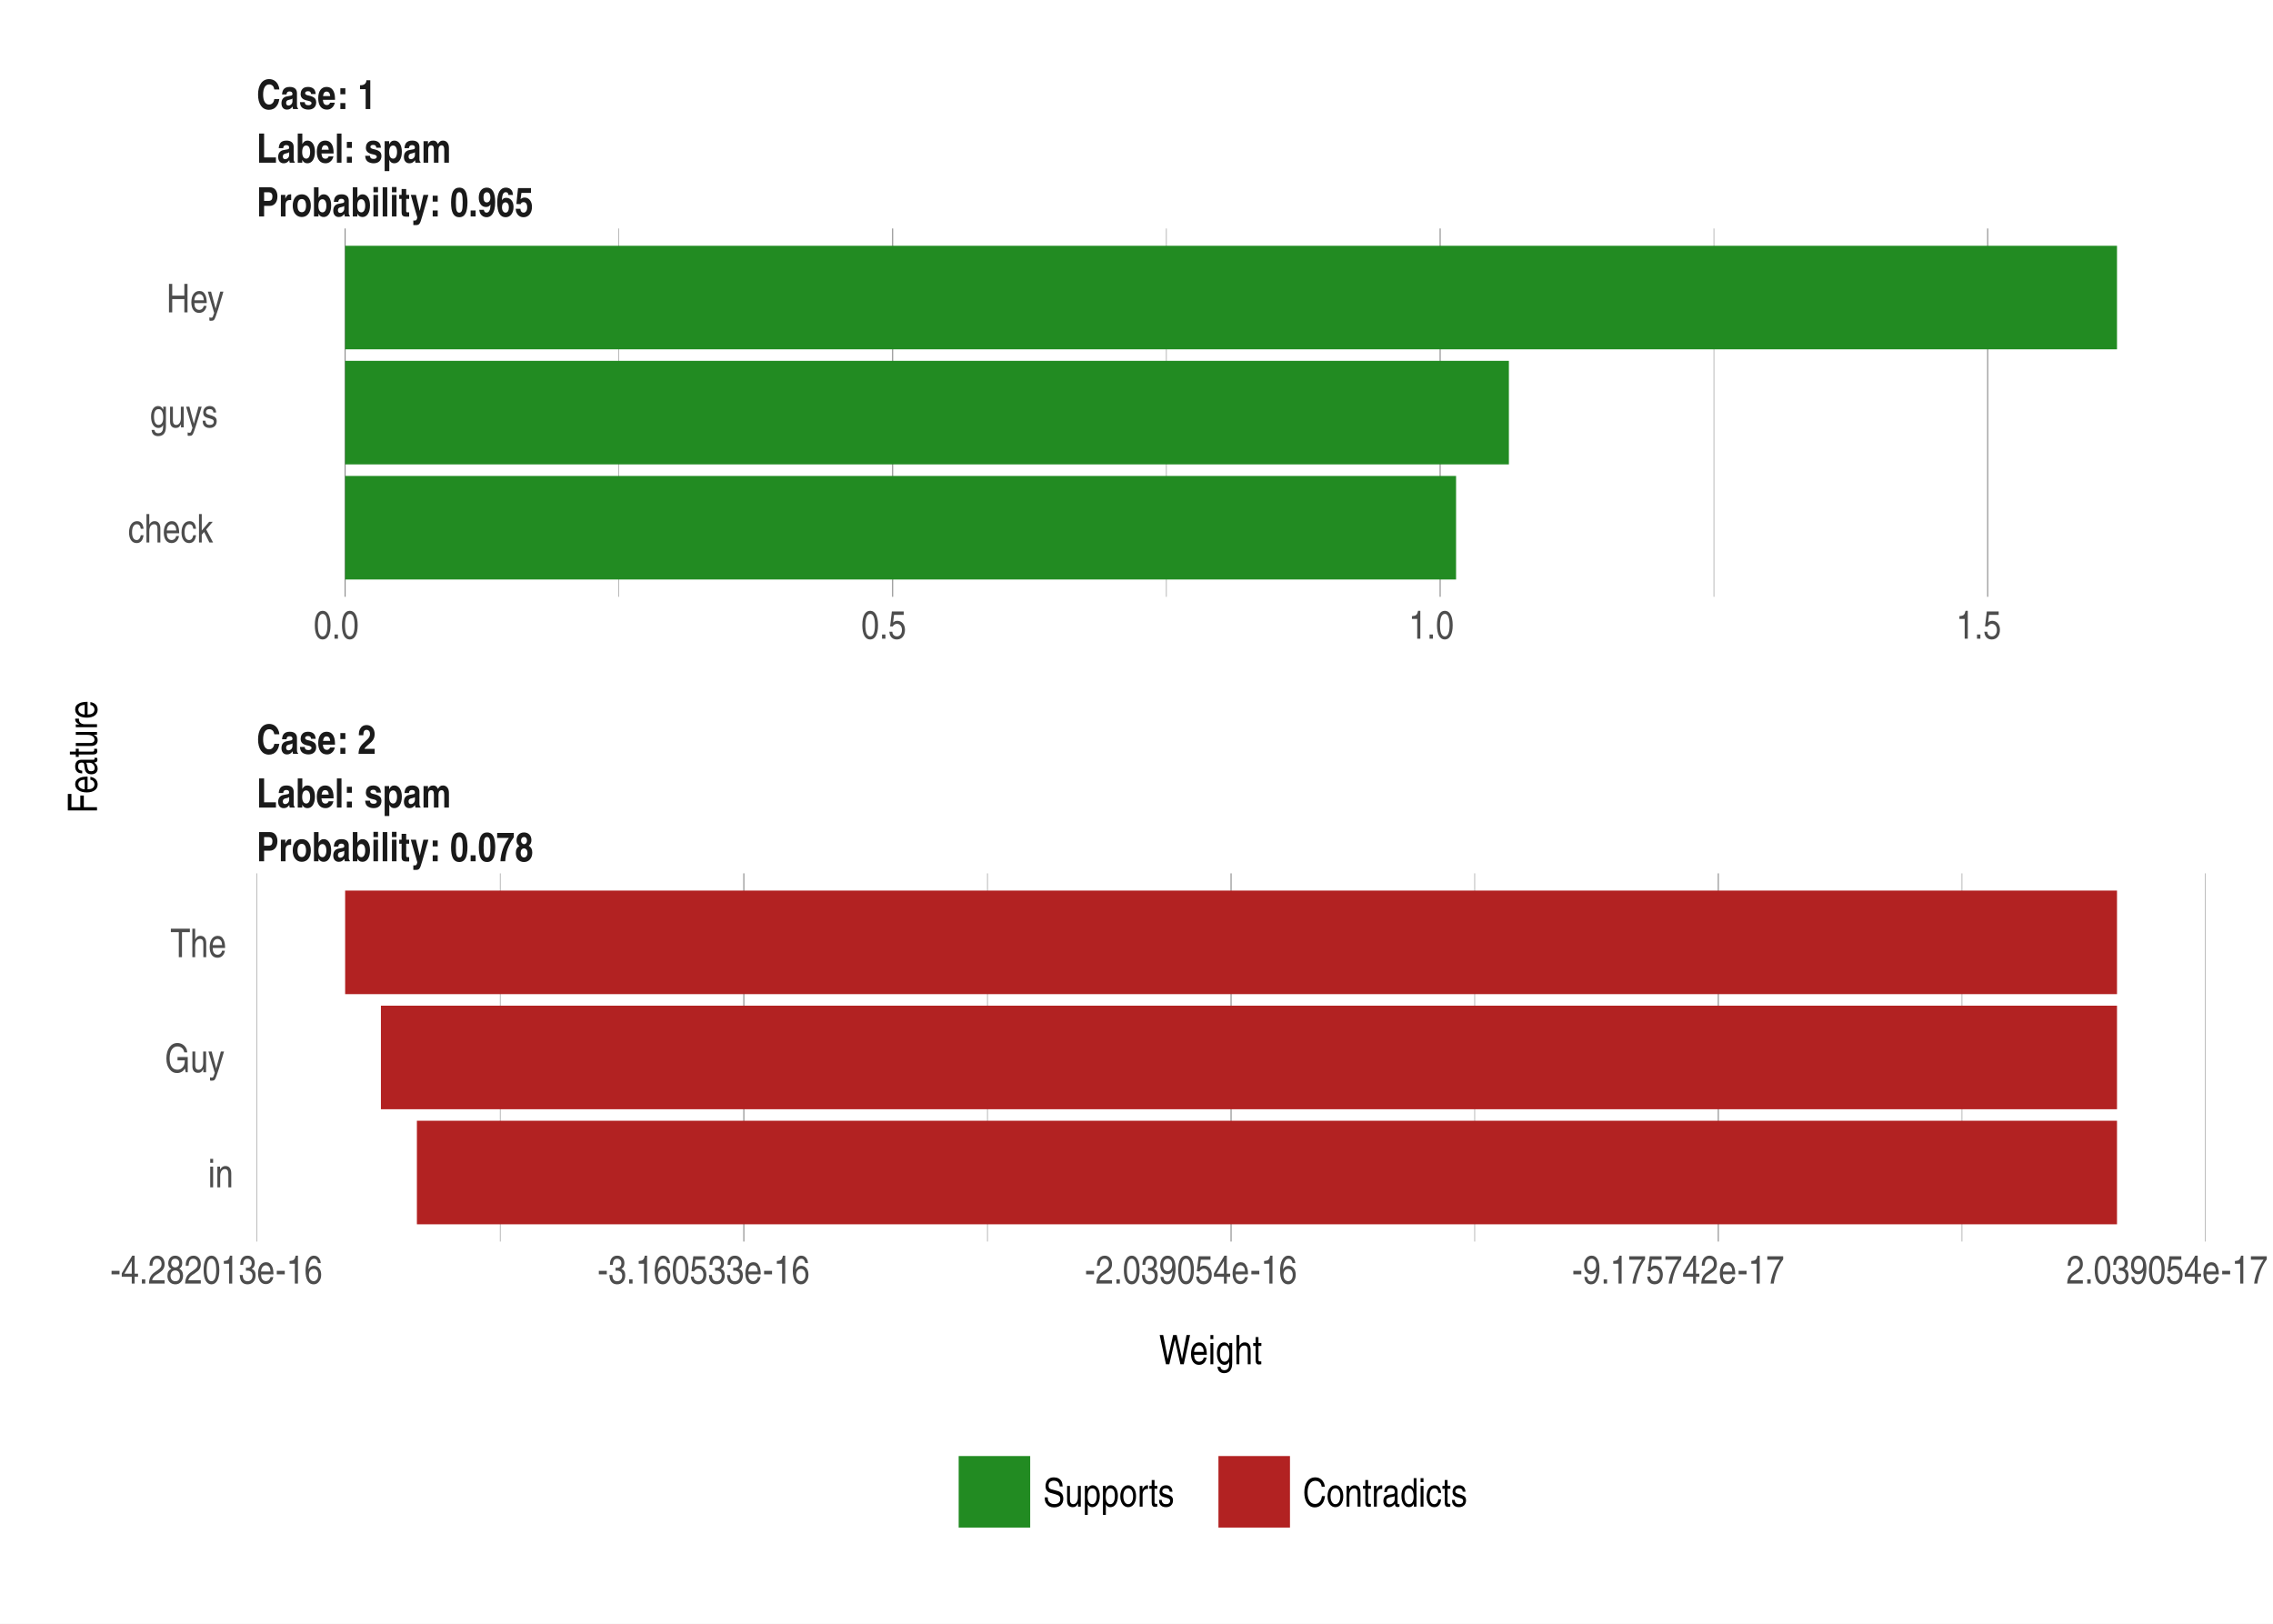
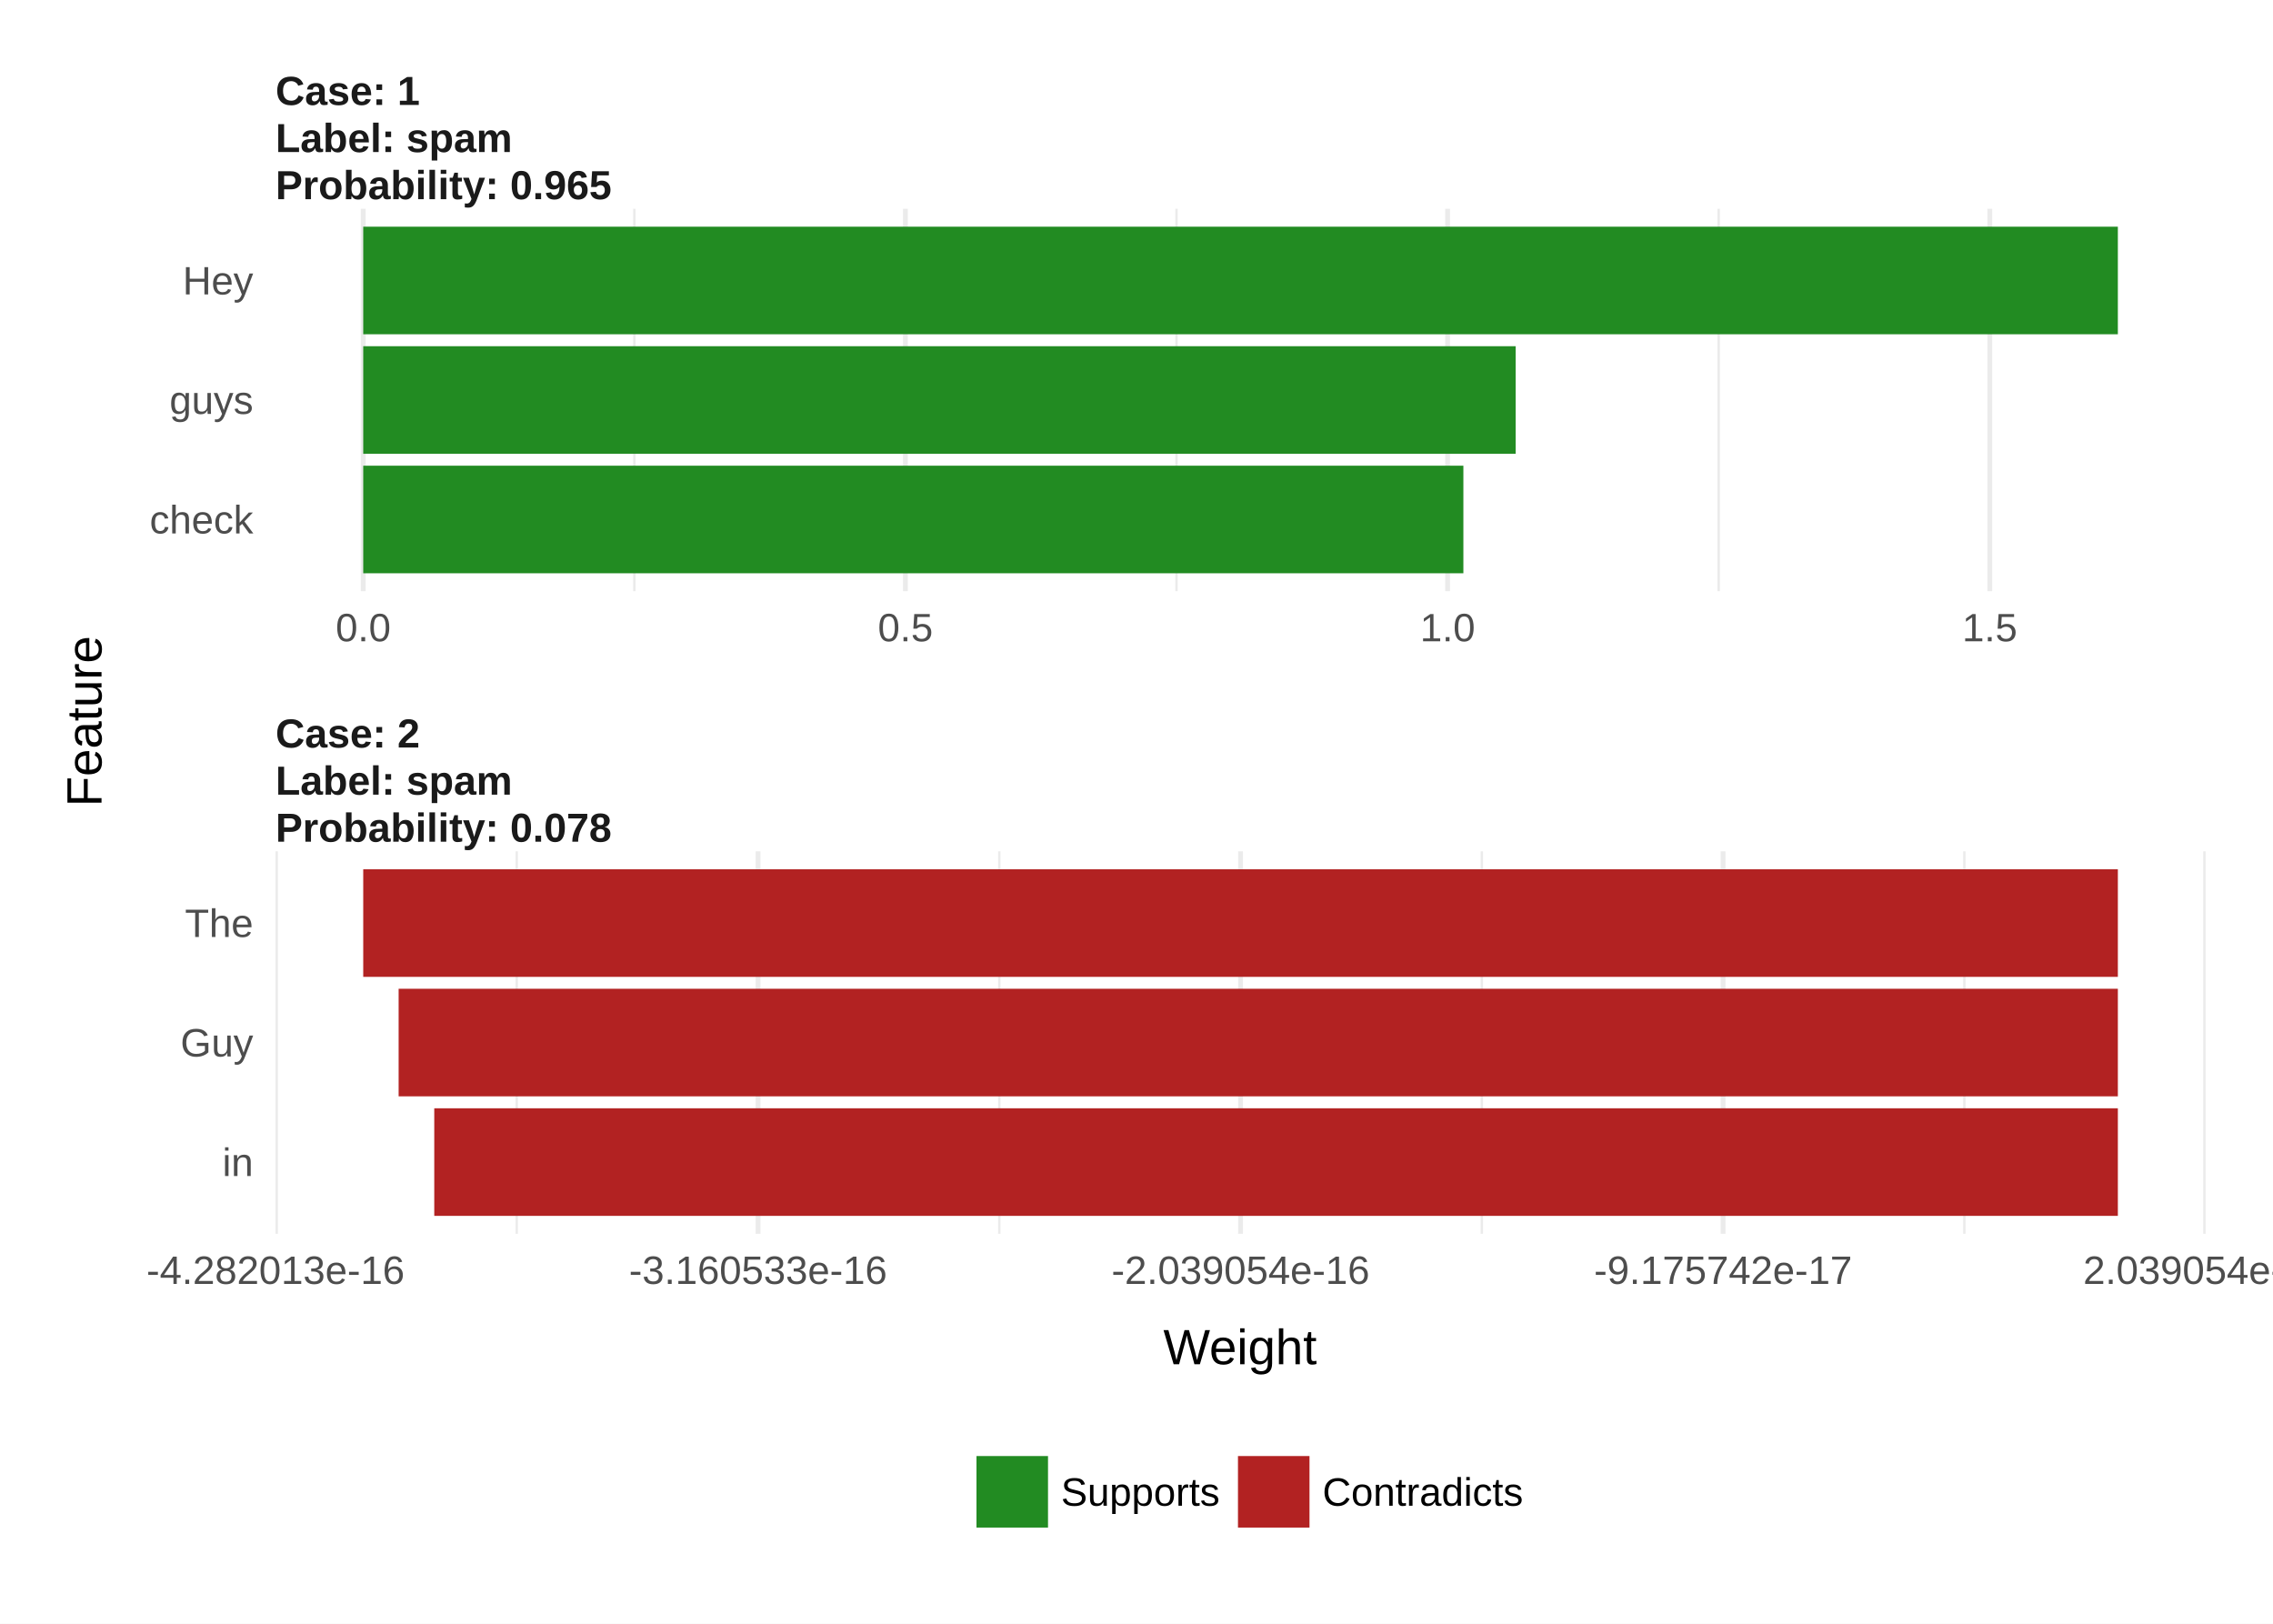
<svg xmlns="http://www.w3.org/2000/svg" viewBox="0 0 504.00 360.00">
  <defs>
    <style type="text/css">
    line, polyline, path, rect, circle {
      fill: none;
      stroke: #000000;
      stroke-linecap: round;
      stroke-linejoin: round;
      stroke-miterlimit: 10.00;
    }
  </style>
  </defs>
  <rect width="100%" height="100%" style="stroke: none; fill: #FFFFFF;" />
  <defs>
-     <clipPath id="cpNTYuODg4OHw0ODkuMDU2fDEzMi4zMDd8NTAuNjU5MQ==">
-       <rect x="56.89" y="50.66" width="432.17" height="81.65" />
-     </clipPath>
-   </defs>
-   <polyline points="137.23,132.31 137.23,50.66 " style="stroke-width: 0.11; stroke: #2B2B2B; stroke-opacity: 0.60; stroke-linecap: butt;" clip-path="url(#cpNTYuODg4OHw0ODkuMDU2fDEzMi4zMDd8NTAuNjU5MQ==)" />
-   <polyline points="258.63,132.31 258.63,50.66 " style="stroke-width: 0.11; stroke: #2B2B2B; stroke-opacity: 0.60; stroke-linecap: butt;" clip-path="url(#cpNTYuODg4OHw0ODkuMDU2fDEzMi4zMDd8NTAuNjU5MQ==)" />
-   <polyline points="380.03,132.31 380.03,50.66 " style="stroke-width: 0.11; stroke: #2B2B2B; stroke-opacity: 0.60; stroke-linecap: butt;" clip-path="url(#cpNTYuODg4OHw0ODkuMDU2fDEzMi4zMDd8NTAuNjU5MQ==)" />
-   <polyline points="76.53,132.31 76.53,50.66 " style="stroke-width: 0.21; stroke: #2B2B2B; stroke-opacity: 0.60; stroke-linecap: butt;" clip-path="url(#cpNTYuODg4OHw0ODkuMDU2fDEzMi4zMDd8NTAuNjU5MQ==)" />
-   <polyline points="197.93,132.31 197.93,50.66 " style="stroke-width: 0.21; stroke: #2B2B2B; stroke-opacity: 0.60; stroke-linecap: butt;" clip-path="url(#cpNTYuODg4OHw0ODkuMDU2fDEzMi4zMDd8NTAuNjU5MQ==)" />
-   <polyline points="319.33,132.31 319.33,50.66 " style="stroke-width: 0.21; stroke: #2B2B2B; stroke-opacity: 0.60; stroke-linecap: butt;" clip-path="url(#cpNTYuODg4OHw0ODkuMDU2fDEzMi4zMDd8NTAuNjU5MQ==)" />
-   <polyline points="440.73,132.31 440.73,50.66 " style="stroke-width: 0.21; stroke: #2B2B2B; stroke-opacity: 0.60; stroke-linecap: butt;" clip-path="url(#cpNTYuODg4OHw0ODkuMDU2fDEzMi4zMDd8NTAuNjU5MQ==)" />
-   <rect x="76.53" y="105.52" width="246.33" height="22.96" style="stroke-width: 1.07; stroke: none; stroke-linecap: butt; fill: #228B22;" clip-path="url(#cpNTYuODg4OHw0ODkuMDU2fDEzMi4zMDd8NTAuNjU5MQ==)" />
-   <rect x="76.53" y="80.00" width="258.04" height="22.96" style="stroke-width: 1.07; stroke: none; stroke-linecap: butt; fill: #228B22;" clip-path="url(#cpNTYuODg4OHw0ODkuMDU2fDEzMi4zMDd8NTAuNjU5MQ==)" />
-   <rect x="76.53" y="54.49" width="392.88" height="22.96" style="stroke-width: 1.07; stroke: none; stroke-linecap: butt; fill: #228B22;" clip-path="url(#cpNTYuODg4OHw0ODkuMDU2fDEzMi4zMDd8NTAuNjU5MQ==)" />
-   <defs>
-     <clipPath id="cpMHw1MDR8MzYwfDA=">
-       <rect x="0.00" y="0.00" width="504.00" height="360.00" />
-     </clipPath>
-   </defs>
-   <defs>
-     <clipPath id="cpNTYuODg4OHw0ODkuMDU2fDI3NS4yNzR8MTkzLjYyNg==">
-       <rect x="56.89" y="193.63" width="432.17" height="81.65" />
-     </clipPath>
-   </defs>
-   <polyline points="110.91,275.27 110.91,193.63 " style="stroke-width: 0.11; stroke: #2B2B2B; stroke-opacity: 0.60; stroke-linecap: butt;" clip-path="url(#cpNTYuODg4OHw0ODkuMDU2fDI3NS4yNzR8MTkzLjYyNg==)" />
-   <polyline points="218.95,275.27 218.95,193.63 " style="stroke-width: 0.11; stroke: #2B2B2B; stroke-opacity: 0.60; stroke-linecap: butt;" clip-path="url(#cpNTYuODg4OHw0ODkuMDU2fDI3NS4yNzR8MTkzLjYyNg==)" />
-   <polyline points="326.99,275.27 326.99,193.63 " style="stroke-width: 0.11; stroke: #2B2B2B; stroke-opacity: 0.60; stroke-linecap: butt;" clip-path="url(#cpNTYuODg4OHw0ODkuMDU2fDI3NS4yNzR8MTkzLjYyNg==)" />
-   <polyline points="435.04,275.27 435.04,193.63 " style="stroke-width: 0.11; stroke: #2B2B2B; stroke-opacity: 0.60; stroke-linecap: butt;" clip-path="url(#cpNTYuODg4OHw0ODkuMDU2fDI3NS4yNzR8MTkzLjYyNg==)" />
-   <polyline points="56.89,275.27 56.89,193.63 " style="stroke-width: 0.21; stroke: #2B2B2B; stroke-opacity: 0.60; stroke-linecap: butt;" clip-path="url(#cpNTYuODg4OHw0ODkuMDU2fDI3NS4yNzR8MTkzLjYyNg==)" />
-   <polyline points="164.93,275.27 164.93,193.63 " style="stroke-width: 0.21; stroke: #2B2B2B; stroke-opacity: 0.60; stroke-linecap: butt;" clip-path="url(#cpNTYuODg4OHw0ODkuMDU2fDI3NS4yNzR8MTkzLjYyNg==)" />
-   <polyline points="272.97,275.27 272.97,193.63 " style="stroke-width: 0.21; stroke: #2B2B2B; stroke-opacity: 0.60; stroke-linecap: butt;" clip-path="url(#cpNTYuODg4OHw0ODkuMDU2fDI3NS4yNzR8MTkzLjYyNg==)" />
-   <polyline points="381.01,275.27 381.01,193.63 " style="stroke-width: 0.21; stroke: #2B2B2B; stroke-opacity: 0.60; stroke-linecap: butt;" clip-path="url(#cpNTYuODg4OHw0ODkuMDU2fDI3NS4yNzR8MTkzLjYyNg==)" />
-   <polyline points="489.06,275.27 489.06,193.63 " style="stroke-width: 0.21; stroke: #2B2B2B; stroke-opacity: 0.60; stroke-linecap: butt;" clip-path="url(#cpNTYuODg4OHw0ODkuMDU2fDI3NS4yNzR8MTkzLjYyNg==)" />
-   <rect x="92.44" y="248.48" width="376.97" height="22.96" style="stroke-width: 1.07; stroke: none; stroke-linecap: butt; fill: #B22222;" clip-path="url(#cpNTYuODg4OHw0ODkuMDU2fDI3NS4yNzR8MTkzLjYyNg==)" />
-   <rect x="84.46" y="222.97" width="384.95" height="22.96" style="stroke-width: 1.07; stroke: none; stroke-linecap: butt; fill: #B22222;" clip-path="url(#cpNTYuODg4OHw0ODkuMDU2fDI3NS4yNzR8MTkzLjYyNg==)" />
-   <rect x="76.53" y="197.45" width="392.88" height="22.96" style="stroke-width: 1.07; stroke: none; stroke-linecap: butt; fill: #B22222;" clip-path="url(#cpNTYuODg4OHw0ODkuMDU2fDI3NS4yNzR8MTkzLjYyNg==)" />
-   <defs>
-     <clipPath id="cpMHw1MDR8MzYwfDA=">
-       <rect x="0.00" y="0.00" width="504.00" height="360.00" />
-     </clipPath>
-   </defs>
-   <defs>
-     <clipPath id="cpNTYuODg4OHw0ODkuMDU2fDE5My42MjZ8MTU3LjkxMQ==">
-       <rect x="56.89" y="157.91" width="432.17" height="35.72" />
-     </clipPath>
-   </defs>
-   <defs>
-     <clipPath id="cpNTYuODg4OHw0ODkuMDU2fDE2OS44MTZ8MTU3LjkxMQ==">
-       <rect x="56.89" y="157.91" width="432.17" height="11.91" />
-     </clipPath>
-   </defs>
-   <g clip-path="url(#cpNTYuODg4OHw0ODkuMDU2fDE2OS44MTZ8MTU3LjkxMQ==)">
-     <text x="56.89" y="167.14" style="font-size: 9.00px; font-weight: bold; fill: #1A1A1A; font-family: Arial Narrow;" textLength="37.13px" lengthAdjust="spacingAndGlyphs">Case: 2</text>
-   </g>
-   <defs>
-     <clipPath id="cpNTYuODg4OHw0ODkuMDU2fDE5My42MjZ8MTU3LjkxMQ==">
-       <rect x="56.89" y="157.91" width="432.17" height="35.72" />
-     </clipPath>
-   </defs>
-   <defs>
-     <clipPath id="cpNTYuODg4OHw0ODkuMDU2fDE4MS43MjF8MTY5LjgxNg==">
-       <rect x="56.89" y="169.82" width="432.17" height="11.91" />
-     </clipPath>
-   </defs>
-   <g clip-path="url(#cpNTYuODg4OHw0ODkuMDU2fDE4MS43MjF8MTY5LjgxNg==)">
-     <text x="56.89" y="179.05" style="font-size: 9.00px; font-weight: bold; fill: #1A1A1A; font-family: Arial Narrow;" textLength="61.42px" lengthAdjust="spacingAndGlyphs">Label: spam</text>
-   </g>
-   <defs>
-     <clipPath id="cpNTYuODg4OHw0ODkuMDU2fDE5My42MjZ8MTU3LjkxMQ==">
-       <rect x="56.89" y="157.91" width="432.17" height="35.72" />
-     </clipPath>
-   </defs>
-   <defs>
-     <clipPath id="cpNTYuODg4OHw0ODkuMDU2fDE5My42MjZ8MTgxLjcyMQ==">
-       <rect x="56.89" y="181.72" width="432.17" height="11.91" />
-     </clipPath>
-   </defs>
-   <g clip-path="url(#cpNTYuODg4OHw0ODkuMDU2fDE5My42MjZ8MTgxLjcyMQ==)">
-     <text x="56.89" y="190.95" style="font-size: 9.00px; font-weight: bold; fill: #1A1A1A; font-family: Arial Narrow;" textLength="90.80px" lengthAdjust="spacingAndGlyphs">Probability: 0.078</text>
-   </g>
-   <defs>
-     <clipPath id="cpNTYuODg4OHw0ODkuMDU2fDE5My42MjZ8MTU3LjkxMQ==">
-       <rect x="56.89" y="157.91" width="432.17" height="35.72" />
-     </clipPath>
-   </defs>
-   <defs>
-     <clipPath id="cpMHw1MDR8MzYwfDA=">
-       <rect x="0.00" y="0.00" width="504.00" height="360.00" />
-     </clipPath>
-   </defs>
-   <defs>
-     <clipPath id="cpNTYuODg4OHw0ODkuMDU2fDUwLjY1OTF8MTQuOTQ0">
-       <rect x="56.89" y="14.94" width="432.17" height="35.72" />
-     </clipPath>
-   </defs>
-   <defs>
-     <clipPath id="cpNTYuODg4OHw0ODkuMDU2fDI2Ljg0OXwxNC45NDQ=">
-       <rect x="56.89" y="14.94" width="432.17" height="11.91" />
-     </clipPath>
-   </defs>
-   <g clip-path="url(#cpNTYuODg4OHw0ODkuMDU2fDI2Ljg0OXwxNC45NDQ=)">
-     <text x="56.89" y="24.18" style="font-size: 9.00px; font-weight: bold; fill: #1A1A1A; font-family: Arial Narrow;" textLength="37.13px" lengthAdjust="spacingAndGlyphs">Case: 1</text>
-   </g>
-   <defs>
-     <clipPath id="cpNTYuODg4OHw0ODkuMDU2fDUwLjY1OTF8MTQuOTQ0">
-       <rect x="56.89" y="14.94" width="432.17" height="35.72" />
-     </clipPath>
-   </defs>
-   <defs>
-     <clipPath id="cpNTYuODg4OHw0ODkuMDU2fDM4Ljc1NDF8MjYuODQ5">
-       <rect x="56.89" y="26.85" width="432.17" height="11.91" />
-     </clipPath>
-   </defs>
-   <g clip-path="url(#cpNTYuODg4OHw0ODkuMDU2fDM4Ljc1NDF8MjYuODQ5)">
-     <text x="56.89" y="36.08" style="font-size: 9.00px; font-weight: bold; fill: #1A1A1A; font-family: Arial Narrow;" textLength="61.42px" lengthAdjust="spacingAndGlyphs">Label: spam</text>
-   </g>
-   <defs>
-     <clipPath id="cpNTYuODg4OHw0ODkuMDU2fDUwLjY1OTF8MTQuOTQ0">
-       <rect x="56.89" y="14.94" width="432.17" height="35.72" />
-     </clipPath>
-   </defs>
-   <defs>
-     <clipPath id="cpNTYuODg4OHw0ODkuMDU2fDUwLjY1OTF8MzguNzU0MQ==">
-       <rect x="56.89" y="38.75" width="432.17" height="11.91" />
-     </clipPath>
-   </defs>
-   <g clip-path="url(#cpNTYuODg4OHw0ODkuMDU2fDUwLjY1OTF8MzguNzU0MQ==)">
-     <text x="56.89" y="47.99" style="font-size: 9.00px; font-weight: bold; fill: #1A1A1A; font-family: Arial Narrow;" textLength="90.80px" lengthAdjust="spacingAndGlyphs">Probability: 0.965</text>
-   </g>
-   <defs>
-     <clipPath id="cpNTYuODg4OHw0ODkuMDU2fDUwLjY1OTF8MTQuOTQ0">
-       <rect x="56.89" y="14.94" width="432.17" height="35.72" />
-     </clipPath>
-   </defs>
-   <defs>
-     <clipPath id="cpMHw1MDR8MzYwfDA=">
-       <rect x="0.00" y="0.00" width="504.00" height="360.00" />
-     </clipPath>
-   </defs>
-   <g clip-path="url(#cpMHw1MDR8MzYwfDA=)">
-     <text x="24.42" y="284.58" style="font-size: 8.80px; fill: #4D4D4D; font-family: Arial Narrow;" textLength="64.93px" lengthAdjust="spacingAndGlyphs">-4.282013e-16</text>
-   </g>
-   <g clip-path="url(#cpMHw1MDR8MzYwfDA=)">
-     <text x="132.47" y="284.58" style="font-size: 8.80px; fill: #4D4D4D; font-family: Arial Narrow;" textLength="64.93px" lengthAdjust="spacingAndGlyphs">-3.160533e-16</text>
-   </g>
-   <g clip-path="url(#cpMHw1MDR8MzYwfDA=)">
-     <text x="240.51" y="284.58" style="font-size: 8.80px; fill: #4D4D4D; font-family: Arial Narrow;" textLength="64.93px" lengthAdjust="spacingAndGlyphs">-2.039054e-16</text>
-   </g>
-   <g clip-path="url(#cpMHw1MDR8MzYwfDA=)">
-     <text x="348.55" y="284.58" style="font-size: 8.80px; fill: #4D4D4D; font-family: Arial Narrow;" textLength="64.93px" lengthAdjust="spacingAndGlyphs">-9.175742e-17</text>
-   </g>
-   <g clip-path="url(#cpMHw1MDR8MzYwfDA=)">
-     <text x="458.18" y="284.58" style="font-size: 8.80px; fill: #4D4D4D; font-family: Arial Narrow;" textLength="61.75px" lengthAdjust="spacingAndGlyphs">2.039054e-17</text>
-   </g>
-   <g clip-path="url(#cpMHw1MDR8MzYwfDA=)">
-     <text x="69.54" y="141.61" style="font-size: 8.80px; fill: #4D4D4D; font-family: Arial Narrow;" textLength="13.99px" lengthAdjust="spacingAndGlyphs">0.0</text>
-   </g>
-   <g clip-path="url(#cpMHw1MDR8MzYwfDA=)">
-     <text x="190.94" y="141.61" style="font-size: 8.80px; fill: #4D4D4D; font-family: Arial Narrow;" textLength="13.99px" lengthAdjust="spacingAndGlyphs">0.5</text>
-   </g>
-   <g clip-path="url(#cpMHw1MDR8MzYwfDA=)">
-     <text x="312.34" y="141.61" style="font-size: 8.80px; fill: #4D4D4D; font-family: Arial Narrow;" textLength="13.99px" lengthAdjust="spacingAndGlyphs">1.0</text>
-   </g>
-   <g clip-path="url(#cpMHw1MDR8MzYwfDA=)">
-     <text x="433.73" y="141.61" style="font-size: 8.80px; fill: #4D4D4D; font-family: Arial Narrow;" textLength="13.99px" lengthAdjust="spacingAndGlyphs">1.5</text>
-   </g>
-   <g clip-path="url(#cpMHw1MDR8MzYwfDA=)">
-     <text x="28.39" y="120.28" style="font-size: 8.80px; fill: #4D4D4D; font-family: Arial Narrow;" textLength="25.75px" lengthAdjust="spacingAndGlyphs">check</text>
-   </g>
-   <g clip-path="url(#cpMHw1MDR8MzYwfDA=)">
-     <text x="33.20" y="94.76" style="font-size: 8.80px; fill: #4D4D4D; font-family: Arial Narrow;" textLength="20.95px" lengthAdjust="spacingAndGlyphs">guys</text>
-   </g>
-   <g clip-path="url(#cpMHw1MDR8MzYwfDA=)">
-     <text x="36.92" y="69.25" style="font-size: 8.80px; fill: #4D4D4D; font-family: Arial Narrow;" textLength="17.23px" lengthAdjust="spacingAndGlyphs">Hey</text>
-   </g>
-   <g clip-path="url(#cpMHw1MDR8MzYwfDA=)">
-     <text x="46.13" y="263.25" style="font-size: 8.80px; fill: #4D4D4D; font-family: Arial Narrow;" textLength="8.02px" lengthAdjust="spacingAndGlyphs">in</text>
-   </g>
-   <g clip-path="url(#cpMHw1MDR8MzYwfDA=)">
-     <text x="36.55" y="237.73" style="font-size: 8.80px; fill: #4D4D4D; font-family: Arial Narrow;" textLength="17.60px" lengthAdjust="spacingAndGlyphs">Guy</text>
-   </g>
-   <g clip-path="url(#cpMHw1MDR8MzYwfDA=)">
-     <text x="37.79" y="212.22" style="font-size: 8.80px; fill: #4D4D4D; font-family: Arial Narrow;" textLength="16.36px" lengthAdjust="spacingAndGlyphs">The</text>
-   </g>
-   <g clip-path="url(#cpMHw1MDR8MzYwfDA=)">
-     <text x="257.03" y="302.46" style="font-size: 9.00px; font-family: Arial Narrow;" textLength="31.88px" lengthAdjust="spacingAndGlyphs">Weight</text>
-   </g>
-   <g clip-path="url(#cpMHw1MDR8MzYwfDA=)">
-     <text transform="translate(21.51,180.32) rotate(-90)" style="font-size: 9.00px; font-family: Arial Narrow;" textLength="34.70px" lengthAdjust="spacingAndGlyphs">Feature</text>
-   </g>
-   <rect x="212.57" y="322.82" width="15.86" height="15.86" style="stroke-width: 1.07; stroke: none; stroke-linejoin: miter; fill: #228B22;" clip-path="url(#cpMHw1MDR8MzYwfDA=)" />
-   <rect x="270.17" y="322.82" width="15.86" height="15.86" style="stroke-width: 1.07; stroke: none; stroke-linejoin: miter; fill: #B22222;" clip-path="url(#cpMHw1MDR8MzYwfDA=)" />
-   <g clip-path="url(#cpMHw1MDR8MzYwfDA=)">
-     <text x="231.30" y="334.03" style="font-size: 8.80px; font-family: Arial Narrow;" textLength="39.36px" lengthAdjust="spacingAndGlyphs">Supports</text>
-   </g>
-   <g clip-path="url(#cpMHw1MDR8MzYwfDA=)">
-     <text x="288.90" y="334.03" style="font-size: 8.80px; font-family: Arial Narrow;" textLength="50.45px" lengthAdjust="spacingAndGlyphs">Contradicts</text>
+     <clipPath id="cpNjEuMDg4Nnw0ODkuMDU2fDEzMS4wNzN8NDYuMjg1MQ==">
+       <rect x="61.09" y="46.29" width="427.97" height="84.79" />
+     </clipPath>
+   </defs>
+   <polyline points="140.65,131.07 140.65,46.29 " style="stroke-width: 0.53; stroke: #EBEBEB; stroke-linecap: butt;" clip-path="url(#cpNjEuMDg4Nnw0ODkuMDU2fDEzMS4wNzN8NDYuMjg1MQ==)" />
+   <polyline points="260.87,131.07 260.87,46.29 " style="stroke-width: 0.53; stroke: #EBEBEB; stroke-linecap: butt;" clip-path="url(#cpNjEuMDg4Nnw0ODkuMDU2fDEzMS4wNzN8NDYuMjg1MQ==)" />
+   <polyline points="381.09,131.07 381.09,46.29 " style="stroke-width: 0.53; stroke: #EBEBEB; stroke-linecap: butt;" clip-path="url(#cpNjEuMDg4Nnw0ODkuMDU2fDEzMS4wNzN8NDYuMjg1MQ==)" />
+   <polyline points="80.54,131.07 80.54,46.29 " style="stroke-width: 1.07; stroke: #EBEBEB; stroke-linecap: butt;" clip-path="url(#cpNjEuMDg4Nnw0ODkuMDU2fDEzMS4wNzN8NDYuMjg1MQ==)" />
+   <polyline points="200.76,131.07 200.76,46.29 " style="stroke-width: 1.07; stroke: #EBEBEB; stroke-linecap: butt;" clip-path="url(#cpNjEuMDg4Nnw0ODkuMDU2fDEzMS4wNzN8NDYuMjg1MQ==)" />
+   <polyline points="320.98,131.07 320.98,46.29 " style="stroke-width: 1.07; stroke: #EBEBEB; stroke-linecap: butt;" clip-path="url(#cpNjEuMDg4Nnw0ODkuMDU2fDEzMS4wNzN8NDYuMjg1MQ==)" />
+   <polyline points="441.20,131.07 441.20,46.29 " style="stroke-width: 1.07; stroke: #EBEBEB; stroke-linecap: butt;" clip-path="url(#cpNjEuMDg4Nnw0ODkuMDU2fDEzMS4wNzN8NDYuMjg1MQ==)" />
+   <rect x="80.54" y="103.25" width="243.94" height="23.85" style="stroke-width: 1.07; stroke: none; stroke-linecap: butt; fill: #228B22;" clip-path="url(#cpNjEuMDg4Nnw0ODkuMDU2fDEzMS4wNzN8NDYuMjg1MQ==)" />
+   <rect x="80.54" y="76.76" width="255.53" height="23.85" style="stroke-width: 1.07; stroke: none; stroke-linecap: butt; fill: #228B22;" clip-path="url(#cpNjEuMDg4Nnw0ODkuMDU2fDEzMS4wNzN8NDYuMjg1MQ==)" />
+   <rect x="80.54" y="50.26" width="389.06" height="23.85" style="stroke-width: 1.07; stroke: none; stroke-linecap: butt; fill: #228B22;" clip-path="url(#cpNjEuMDg4Nnw0ODkuMDU2fDEzMS4wNzN8NDYuMjg1MQ==)" />
+   <defs>
+     <clipPath id="cpMHw1MDR8MzYwfDA=">
+       <rect x="0.00" y="0.00" width="504.00" height="360.00" />
+     </clipPath>
+   </defs>
+   <defs>
+     <clipPath id="cpNjEuMDg4Nnw0ODkuMDU2fDI3My41NHwxODguNzUy">
+       <rect x="61.09" y="188.75" width="427.97" height="84.79" />
+     </clipPath>
+   </defs>
+   <polyline points="114.58,273.54 114.58,188.75 " style="stroke-width: 0.53; stroke: #EBEBEB; stroke-linecap: butt;" clip-path="url(#cpNjEuMDg4Nnw0ODkuMDU2fDI3My41NHwxODguNzUy)" />
+   <polyline points="221.58,273.54 221.58,188.75 " style="stroke-width: 0.53; stroke: #EBEBEB; stroke-linecap: butt;" clip-path="url(#cpNjEuMDg4Nnw0ODkuMDU2fDI3My41NHwxODguNzUy)" />
+   <polyline points="328.57,273.54 328.57,188.75 " style="stroke-width: 0.53; stroke: #EBEBEB; stroke-linecap: butt;" clip-path="url(#cpNjEuMDg4Nnw0ODkuMDU2fDI3My41NHwxODguNzUy)" />
+   <polyline points="435.56,273.54 435.56,188.75 " style="stroke-width: 0.53; stroke: #EBEBEB; stroke-linecap: butt;" clip-path="url(#cpNjEuMDg4Nnw0ODkuMDU2fDI3My41NHwxODguNzUy)" />
+   <polyline points="61.09,273.54 61.09,188.75 " style="stroke-width: 1.07; stroke: #EBEBEB; stroke-linecap: butt;" clip-path="url(#cpNjEuMDg4Nnw0ODkuMDU2fDI3My41NHwxODguNzUy)" />
+   <polyline points="168.08,273.54 168.08,188.75 " style="stroke-width: 1.07; stroke: #EBEBEB; stroke-linecap: butt;" clip-path="url(#cpNjEuMDg4Nnw0ODkuMDU2fDI3My41NHwxODguNzUy)" />
+   <polyline points="275.07,273.54 275.07,188.75 " style="stroke-width: 1.07; stroke: #EBEBEB; stroke-linecap: butt;" clip-path="url(#cpNjEuMDg4Nnw0ODkuMDU2fDI3My41NHwxODguNzUy)" />
+   <polyline points="382.06,273.54 382.06,188.75 " style="stroke-width: 1.07; stroke: #EBEBEB; stroke-linecap: butt;" clip-path="url(#cpNjEuMDg4Nnw0ODkuMDU2fDI3My41NHwxODguNzUy)" />
+   <polyline points="489.06,273.54 489.06,188.75 " style="stroke-width: 1.07; stroke: #EBEBEB; stroke-linecap: butt;" clip-path="url(#cpNjEuMDg4Nnw0ODkuMDU2fDI3My41NHwxODguNzUy)" />
+   <rect x="96.29" y="245.72" width="373.31" height="23.85" style="stroke-width: 1.07; stroke: none; stroke-linecap: butt; fill: #B22222;" clip-path="url(#cpNjEuMDg4Nnw0ODkuMDU2fDI3My41NHwxODguNzUy)" />
+   <rect x="88.39" y="219.22" width="381.21" height="23.85" style="stroke-width: 1.07; stroke: none; stroke-linecap: butt; fill: #B22222;" clip-path="url(#cpNjEuMDg4Nnw0ODkuMDU2fDI3My41NHwxODguNzUy)" />
+   <rect x="80.54" y="192.73" width="389.06" height="23.85" style="stroke-width: 1.07; stroke: none; stroke-linecap: butt; fill: #B22222;" clip-path="url(#cpNjEuMDg4Nnw0ODkuMDU2fDI3My41NHwxODguNzUy)" />
+   <defs>
+     <clipPath id="cpMHw1MDR8MzYwfDA=">
+       <rect x="0.00" y="0.00" width="504.00" height="360.00" />
+     </clipPath>
+   </defs>
+   <defs>
+     <clipPath id="cpNjEuMDg4Nnw0ODkuMDU2fDE4OC43NTJ8MTU3LjQxMQ==">
+       <rect x="61.09" y="157.41" width="427.97" height="31.34" />
+     </clipPath>
+   </defs>
+   <defs>
+     <clipPath id="cpNjEuMDg4Nnw0ODkuMDU2fDE2Ny44NTh8MTU3LjQxMQ==">
+       <rect x="61.09" y="157.41" width="427.97" height="10.45" />
+     </clipPath>
+   </defs>
+   <g clip-path="url(#cpNjEuMDg4Nnw0ODkuMDU2fDE2Ny44NTh8MTU3LjQxMQ==)">
+     <text x="61.09" y="165.73" style="font-size: 9.00px; font-weight: bold; fill: #1A1A1A; font-family: Liberation Sans;" textLength="32.02px" lengthAdjust="spacingAndGlyphs">Case: 2</text>
+   </g>
+   <defs>
+     <clipPath id="cpNjEuMDg4Nnw0ODkuMDU2fDE4OC43NTJ8MTU3LjQxMQ==">
+       <rect x="61.09" y="157.41" width="427.97" height="31.34" />
+     </clipPath>
+   </defs>
+   <defs>
+     <clipPath id="cpNjEuMDg4Nnw0ODkuMDU2fDE3OC4zMDV8MTY3Ljg1OA==">
+       <rect x="61.09" y="167.86" width="427.97" height="10.45" />
+     </clipPath>
+   </defs>
+   <g clip-path="url(#cpNjEuMDg4Nnw0ODkuMDU2fDE3OC4zMDV8MTY3Ljg1OA==)">
+     <text x="61.09" y="176.18" style="font-size: 9.00px; font-weight: bold; fill: #1A1A1A; font-family: Liberation Sans;" textLength="52.51px" lengthAdjust="spacingAndGlyphs">Label: spam</text>
+   </g>
+   <defs>
+     <clipPath id="cpNjEuMDg4Nnw0ODkuMDU2fDE4OC43NTJ8MTU3LjQxMQ==">
+       <rect x="61.09" y="157.41" width="427.97" height="31.34" />
+     </clipPath>
+   </defs>
+   <defs>
+     <clipPath id="cpNjEuMDg4Nnw0ODkuMDU2fDE4OC43NTJ8MTc4LjMwNQ==">
+       <rect x="61.09" y="178.30" width="427.97" height="10.45" />
+     </clipPath>
+   </defs>
+   <g clip-path="url(#cpNjEuMDg4Nnw0ODkuMDU2fDE4OC43NTJ8MTc4LjMwNQ==)">
+     <text x="61.09" y="186.62" style="font-size: 9.00px; font-weight: bold; fill: #1A1A1A; font-family: Liberation Sans;" textLength="74.53px" lengthAdjust="spacingAndGlyphs">Probability: 0.078</text>
+   </g>
+   <defs>
+     <clipPath id="cpNjEuMDg4Nnw0ODkuMDU2fDE4OC43NTJ8MTU3LjQxMQ==">
+       <rect x="61.09" y="157.41" width="427.97" height="31.34" />
+     </clipPath>
+   </defs>
+   <defs>
+     <clipPath id="cpMHw1MDR8MzYwfDA=">
+       <rect x="0.00" y="0.00" width="504.00" height="360.00" />
+     </clipPath>
+   </defs>
+   <defs>
+     <clipPath id="cpNjEuMDg4Nnw0ODkuMDU2fDQ2LjI4NTF8MTQuOTQ0">
+       <rect x="61.09" y="14.94" width="427.97" height="31.34" />
+     </clipPath>
+   </defs>
+   <defs>
+     <clipPath id="cpNjEuMDg4Nnw0ODkuMDU2fDI1LjM5MXwxNC45NDQ=">
+       <rect x="61.09" y="14.94" width="427.97" height="10.45" />
+     </clipPath>
+   </defs>
+   <g clip-path="url(#cpNjEuMDg4Nnw0ODkuMDU2fDI1LjM5MXwxNC45NDQ=)">
+     <text x="61.09" y="23.26" style="font-size: 9.00px; font-weight: bold; fill: #1A1A1A; font-family: Liberation Sans;" textLength="32.02px" lengthAdjust="spacingAndGlyphs">Case: 1</text>
+   </g>
+   <defs>
+     <clipPath id="cpNjEuMDg4Nnw0ODkuMDU2fDQ2LjI4NTF8MTQuOTQ0">
+       <rect x="61.09" y="14.94" width="427.97" height="31.34" />
+     </clipPath>
+   </defs>
+   <defs>
+     <clipPath id="cpNjEuMDg4Nnw0ODkuMDU2fDM1LjgzODF8MjUuMzkx">
+       <rect x="61.09" y="25.39" width="427.97" height="10.45" />
+     </clipPath>
+   </defs>
+   <g clip-path="url(#cpNjEuMDg4Nnw0ODkuMDU2fDM1LjgzODF8MjUuMzkx)">
+     <text x="61.09" y="33.71" style="font-size: 9.00px; font-weight: bold; fill: #1A1A1A; font-family: Liberation Sans;" textLength="52.51px" lengthAdjust="spacingAndGlyphs">Label: spam</text>
+   </g>
+   <defs>
+     <clipPath id="cpNjEuMDg4Nnw0ODkuMDU2fDQ2LjI4NTF8MTQuOTQ0">
+       <rect x="61.09" y="14.94" width="427.97" height="31.34" />
+     </clipPath>
+   </defs>
+   <defs>
+     <clipPath id="cpNjEuMDg4Nnw0ODkuMDU2fDQ2LjI4NTF8MzUuODM4MQ==">
+       <rect x="61.09" y="35.84" width="427.97" height="10.45" />
+     </clipPath>
+   </defs>
+   <g clip-path="url(#cpNjEuMDg4Nnw0ODkuMDU2fDQ2LjI4NTF8MzUuODM4MQ==)">
+     <text x="61.09" y="44.16" style="font-size: 9.00px; font-weight: bold; fill: #1A1A1A; font-family: Liberation Sans;" textLength="74.53px" lengthAdjust="spacingAndGlyphs">Probability: 0.965</text>
+   </g>
+   <defs>
+     <clipPath id="cpNjEuMDg4Nnw0ODkuMDU2fDQ2LjI4NTF8MTQuOTQ0">
+       <rect x="61.09" y="14.94" width="427.97" height="31.34" />
+     </clipPath>
+   </defs>
+   <defs>
+     <clipPath id="cpMHw1MDR8MzYwfDA=">
+       <rect x="0.00" y="0.00" width="504.00" height="360.00" />
+     </clipPath>
+   </defs>
+   <g clip-path="url(#cpMHw1MDR8MzYwfDA=)">
+     <text x="32.48" y="284.66" style="font-size: 8.80px; fill: #4D4D4D; font-family: Liberation Sans;" textLength="57.23px" lengthAdjust="spacingAndGlyphs">-4.282013e-16</text>
+   </g>
+   <g clip-path="url(#cpMHw1MDR8MzYwfDA=)">
+     <text x="139.47" y="284.66" style="font-size: 8.80px; fill: #4D4D4D; font-family: Liberation Sans;" textLength="57.23px" lengthAdjust="spacingAndGlyphs">-3.160533e-16</text>
+   </g>
+   <g clip-path="url(#cpMHw1MDR8MzYwfDA=)">
+     <text x="246.46" y="284.66" style="font-size: 8.80px; fill: #4D4D4D; font-family: Liberation Sans;" textLength="57.23px" lengthAdjust="spacingAndGlyphs">-2.039054e-16</text>
+   </g>
+   <g clip-path="url(#cpMHw1MDR8MzYwfDA=)">
+     <text x="353.45" y="284.66" style="font-size: 8.80px; fill: #4D4D4D; font-family: Liberation Sans;" textLength="57.23px" lengthAdjust="spacingAndGlyphs">-9.175742e-17</text>
+   </g>
+   <g clip-path="url(#cpMHw1MDR8MzYwfDA=)">
+     <text x="461.91" y="284.66" style="font-size: 8.80px; fill: #4D4D4D; font-family: Liberation Sans;" textLength="54.30px" lengthAdjust="spacingAndGlyphs">2.039054e-17</text>
+   </g>
+   <g clip-path="url(#cpMHw1MDR8MzYwfDA=)">
+     <text x="74.43" y="142.19" style="font-size: 8.80px; fill: #4D4D4D; font-family: Liberation Sans;" textLength="12.23px" lengthAdjust="spacingAndGlyphs">0.0</text>
+   </g>
+   <g clip-path="url(#cpMHw1MDR8MzYwfDA=)">
+     <text x="194.65" y="142.19" style="font-size: 8.80px; fill: #4D4D4D; font-family: Liberation Sans;" textLength="12.23px" lengthAdjust="spacingAndGlyphs">0.5</text>
+   </g>
+   <g clip-path="url(#cpMHw1MDR8MzYwfDA=)">
+     <text x="314.87" y="142.19" style="font-size: 8.80px; fill: #4D4D4D; font-family: Liberation Sans;" textLength="12.23px" lengthAdjust="spacingAndGlyphs">1.0</text>
+   </g>
+   <g clip-path="url(#cpMHw1MDR8MzYwfDA=)">
+     <text x="435.08" y="142.19" style="font-size: 8.80px; fill: #4D4D4D; font-family: Liberation Sans;" textLength="12.23px" lengthAdjust="spacingAndGlyphs">1.5</text>
+   </g>
+   <g clip-path="url(#cpMHw1MDR8MzYwfDA=)">
+     <text x="33.18" y="118.27" style="font-size: 8.80px; fill: #4D4D4D; font-family: Liberation Sans;" textLength="22.98px" lengthAdjust="spacingAndGlyphs">check</text>
+   </g>
+   <g clip-path="url(#cpMHw1MDR8MzYwfDA=)">
+     <text x="37.58" y="91.77" style="font-size: 8.80px; fill: #4D4D4D; font-family: Liberation Sans;" textLength="18.58px" lengthAdjust="spacingAndGlyphs">guys</text>
+   </g>
+   <g clip-path="url(#cpMHw1MDR8MzYwfDA=)">
+     <text x="40.51" y="65.28" style="font-size: 8.80px; fill: #4D4D4D; font-family: Liberation Sans;" textLength="15.64px" lengthAdjust="spacingAndGlyphs">Hey</text>
+   </g>
+   <g clip-path="url(#cpMHw1MDR8MzYwfDA=)">
+     <text x="49.31" y="260.74" style="font-size: 8.80px; fill: #4D4D4D; font-family: Liberation Sans;" textLength="6.85px" lengthAdjust="spacingAndGlyphs">in</text>
+   </g>
+   <g clip-path="url(#cpMHw1MDR8MzYwfDA=)">
+     <text x="40.02" y="234.24" style="font-size: 8.80px; fill: #4D4D4D; font-family: Liberation Sans;" textLength="16.13px" lengthAdjust="spacingAndGlyphs">Guy</text>
+   </g>
+   <g clip-path="url(#cpMHw1MDR8MzYwfDA=)">
+     <text x="41.00" y="207.74" style="font-size: 8.80px; fill: #4D4D4D; font-family: Liberation Sans;" textLength="15.16px" lengthAdjust="spacingAndGlyphs">The</text>
+   </g>
+   <g clip-path="url(#cpMHw1MDR8MzYwfDA=)">
+     <text x="257.95" y="302.46" style="font-size: 11.00px; font-family: Liberation Sans;" textLength="34.24px" lengthAdjust="spacingAndGlyphs">Weight</text>
+   </g>
+   <g clip-path="url(#cpMHw1MDR8MzYwfDA=)">
+     <text transform="translate(22.51,178.87) rotate(-90)" style="font-size: 11.00px; font-family: Liberation Sans;" textLength="37.91px" lengthAdjust="spacingAndGlyphs">Feature</text>
+   </g>
+   <rect x="216.52" y="322.82" width="15.86" height="15.86" style="stroke-width: 1.07; stroke: none; stroke-linejoin: miter; fill: #228B22;" clip-path="url(#cpMHw1MDR8MzYwfDA=)" />
+   <rect x="274.50" y="322.82" width="15.86" height="15.86" style="stroke-width: 1.07; stroke: none; stroke-linejoin: miter; fill: #B22222;" clip-path="url(#cpMHw1MDR8MzYwfDA=)" />
+   <g clip-path="url(#cpMHw1MDR8MzYwfDA=)">
+     <text x="235.25" y="333.84" style="font-size: 8.80px; font-family: Liberation Sans;" textLength="35.21px" lengthAdjust="spacingAndGlyphs">Supports</text>
+   </g>
+   <g clip-path="url(#cpMHw1MDR8MzYwfDA=)">
+     <text x="293.23" y="333.84" style="font-size: 8.80px; font-family: Liberation Sans;" textLength="44.49px" lengthAdjust="spacingAndGlyphs">Contradicts</text>
  </g>
</svg>
